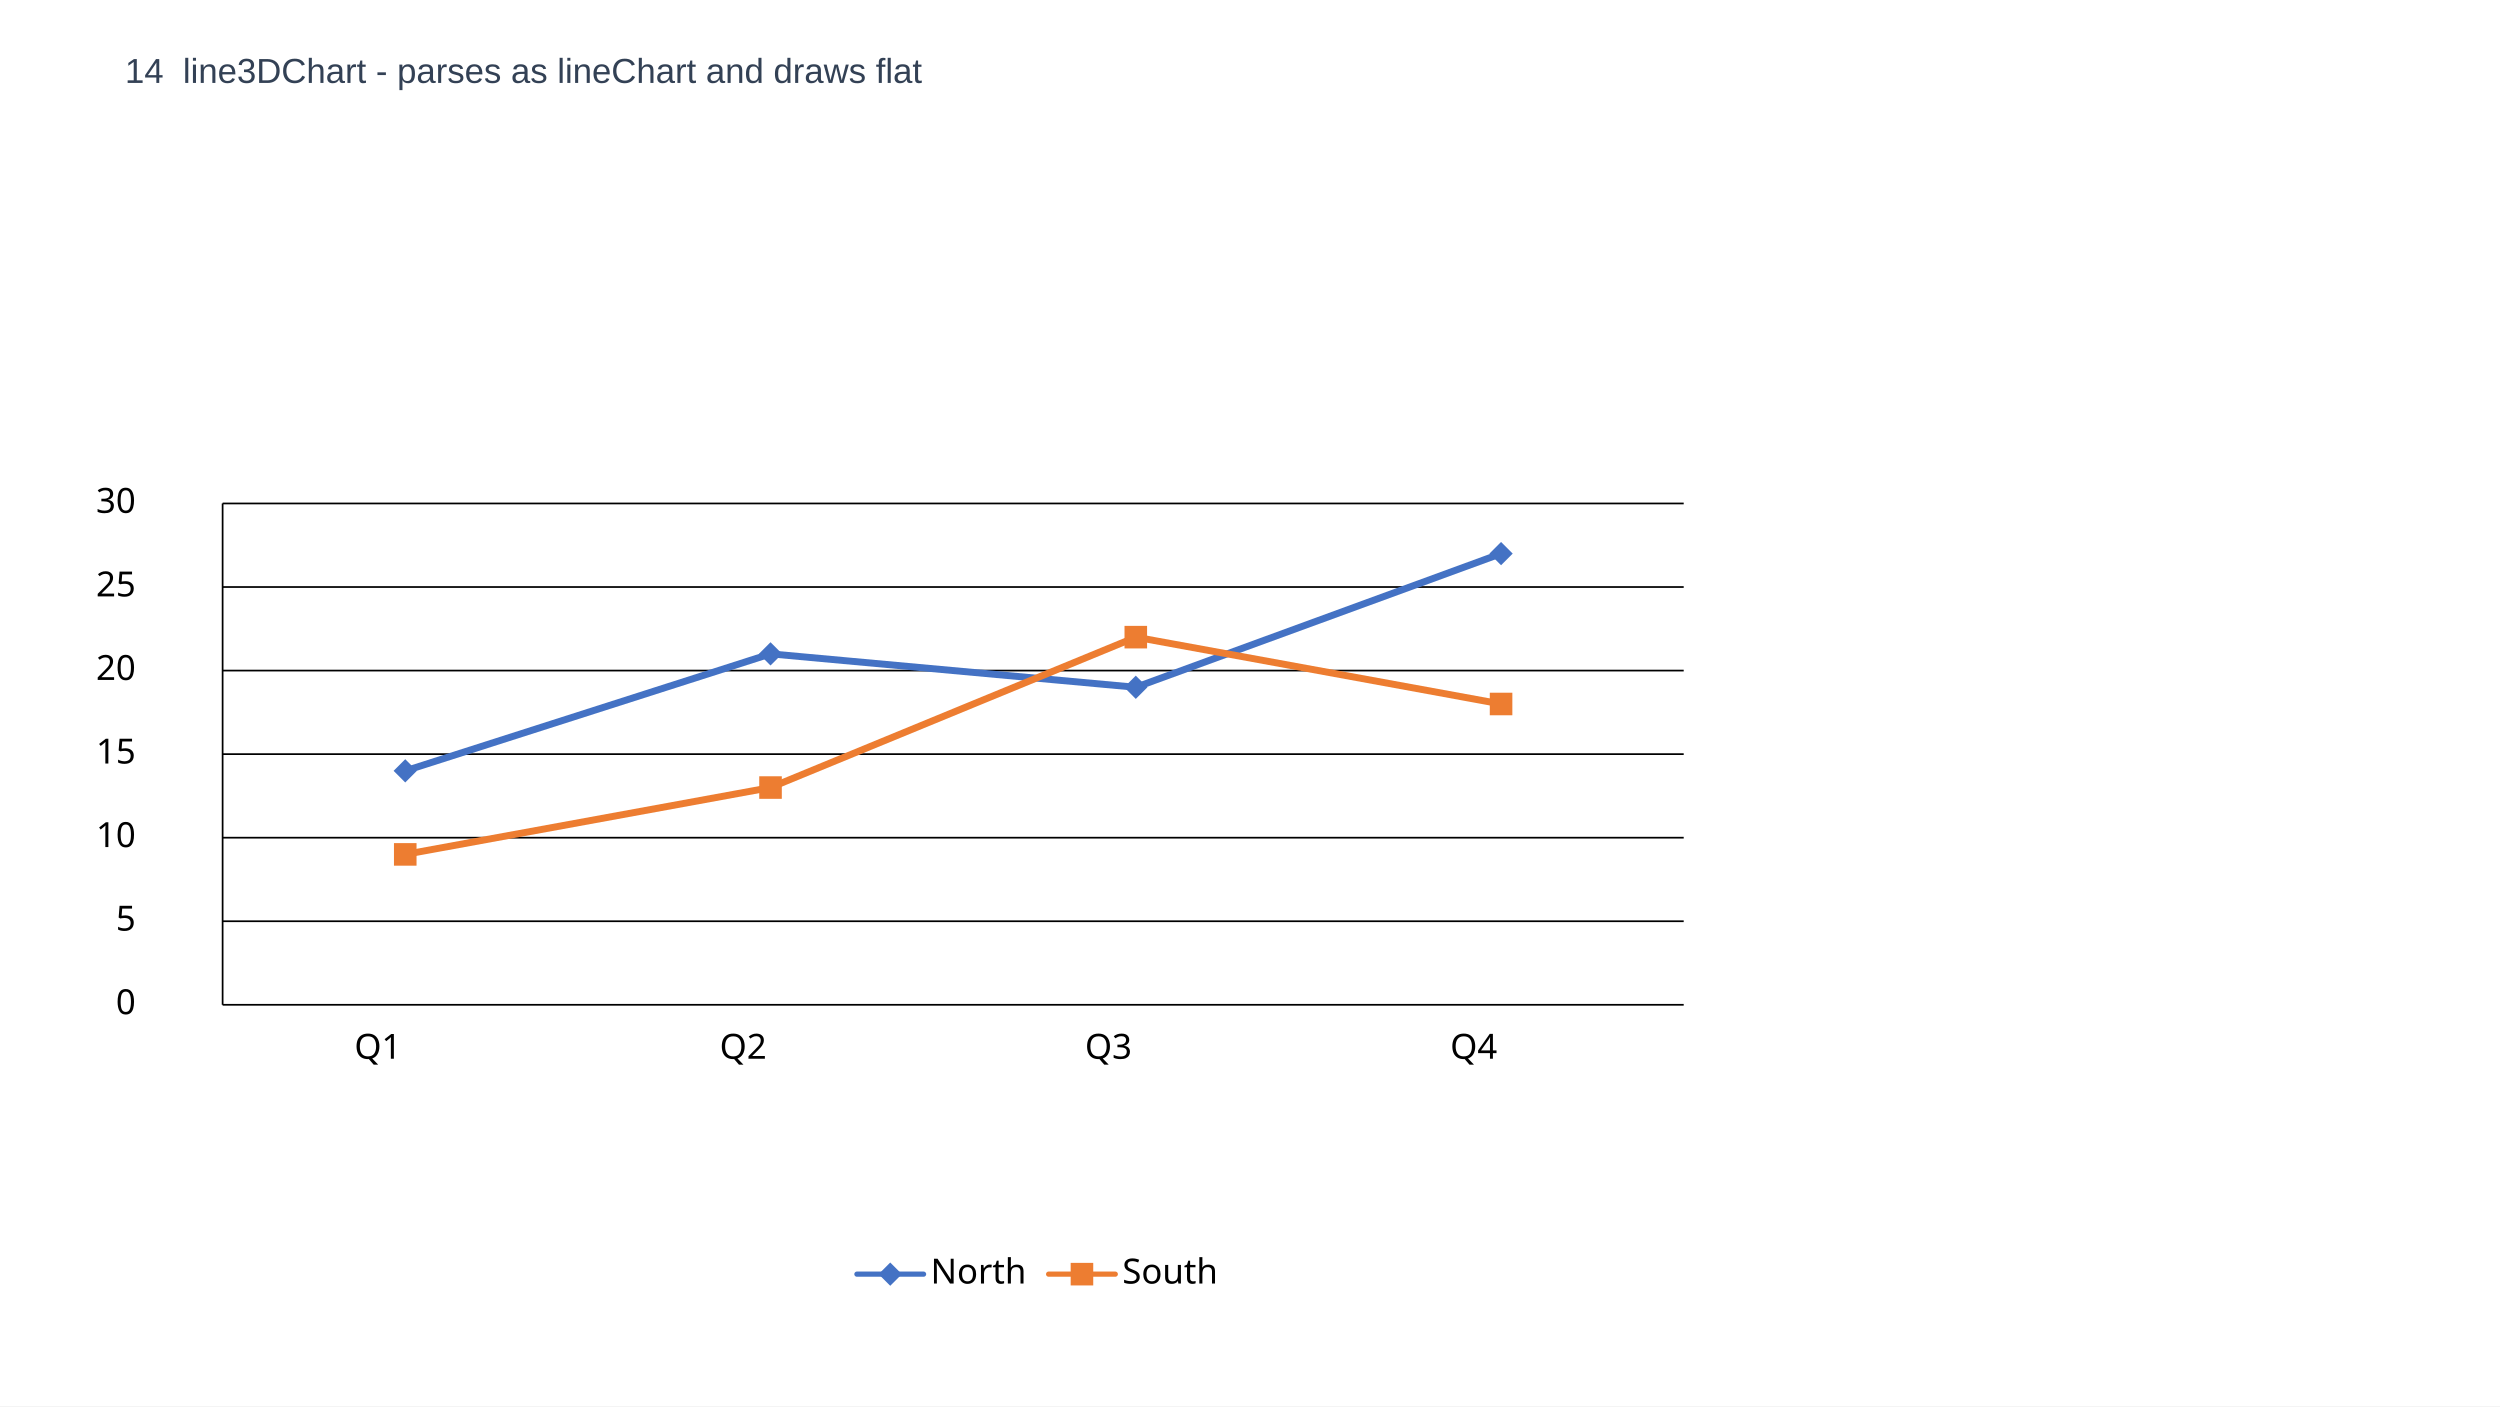
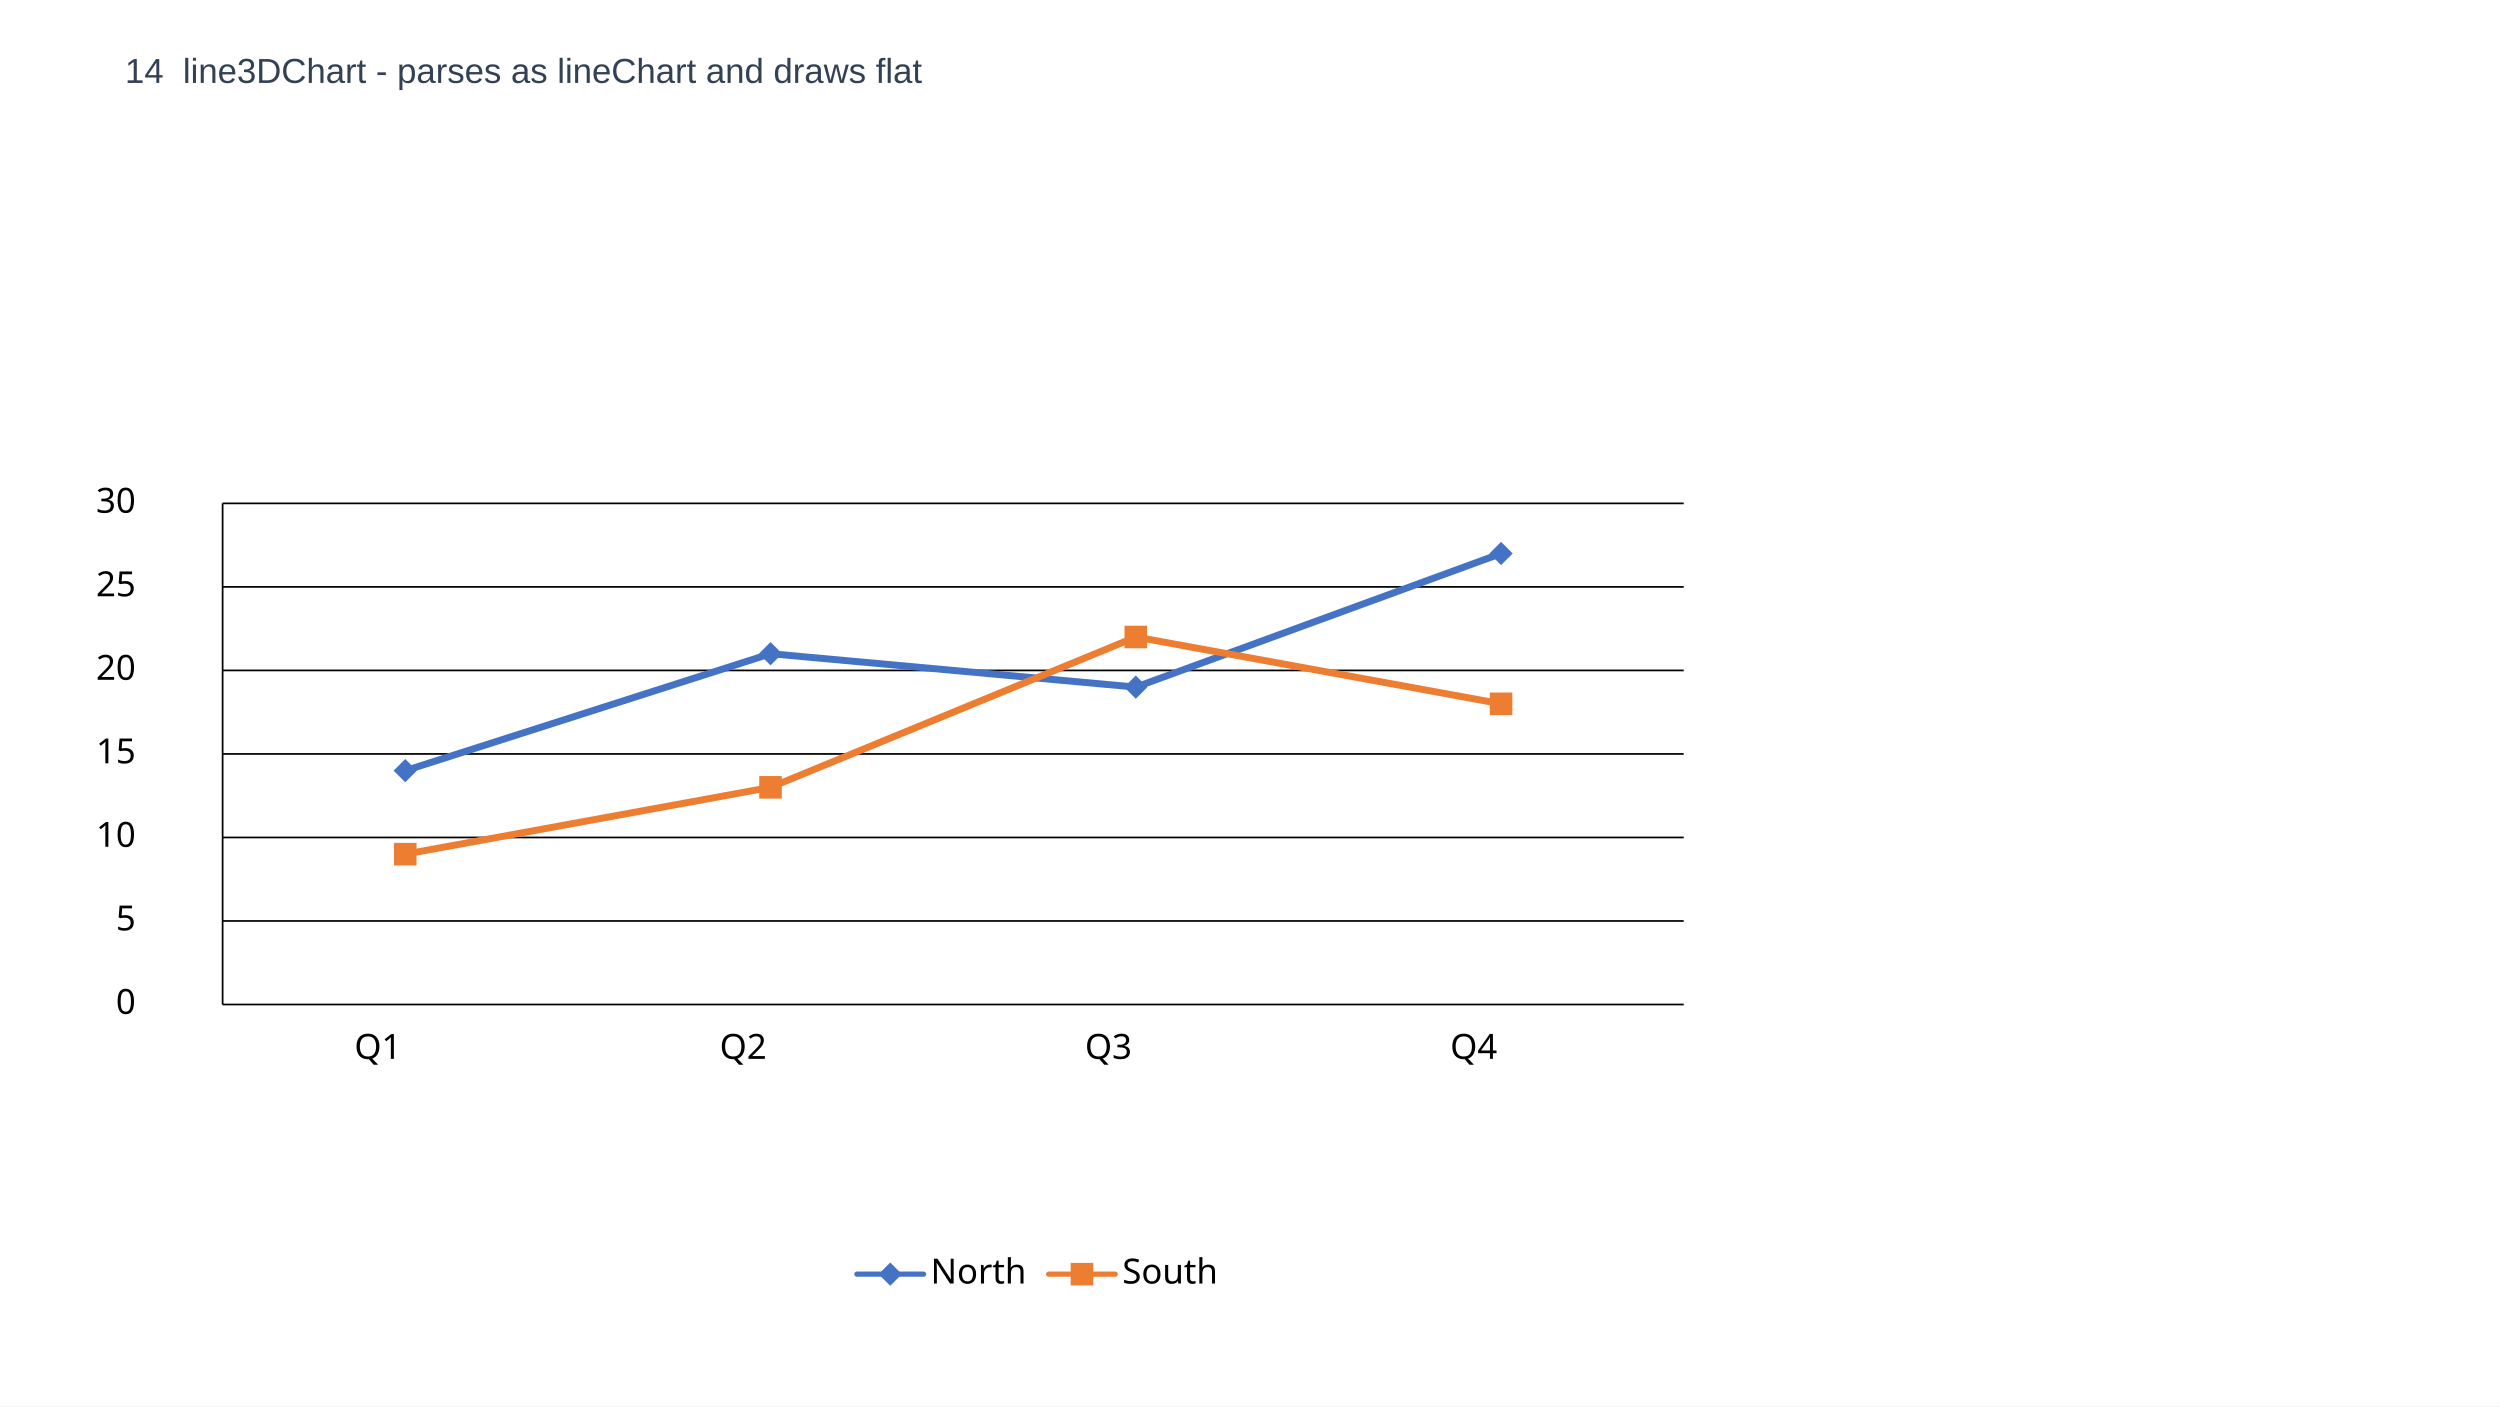
<svg xmlns="http://www.w3.org/2000/svg" viewBox="0 0 960 540" width="960" height="540">
  <rect width="960" height="540" fill="#ffffff" />
  <g role="img" aria-label="Caption" data-pptx-id="269.23" data-pptx-path="0" transform="translate(48, 18.667)">
    <rect fill="none" stroke="none" width="864" height="29.333" />
    <text x="0" y="13.174" xml:space="preserve">
      <tspan x="0" dy="0" text-anchor="start" font-size="13.333" font-family="Arial, Arimo, sans-serif" fill="#334155">14  line3DChart - parses as lineChart and draws flat</tspan>
    </text>
  </g>
  <g role="img" aria-label="line3DChart" data-pptx-id="269.113" data-pptx-path="1" transform="translate(48, 61.333) scale(1, 1) translate(0, 0)">
-     <g transform="translate(37.484, 292.423)">
+     <g transform="translate(37.484, 292.324)">
      <line stroke-width="0.667" stroke="#000000" fill="none" x1="0" y1="0" x2="561.058" y2="0" />
    </g>
-     <g transform="translate(37.484, 260.338)">
+     <g transform="translate(37.484, 260.252)">
      <line stroke-width="0.667" stroke="#000000" fill="none" x1="0" y1="0" x2="561.058" y2="0" />
    </g>
-     <g transform="translate(37.484, 228.252)">
+     <g transform="translate(37.484, 228.179)">
      <line stroke-width="0.667" stroke="#000000" fill="none" x1="0" y1="0" x2="561.058" y2="0" />
    </g>
-     <g transform="translate(37.484, 196.167)">
+     <g transform="translate(37.484, 196.107)">
      <line stroke-width="0.667" stroke="#000000" fill="none" x1="0" y1="0" x2="561.058" y2="0" />
    </g>
-     <g transform="translate(37.484, 164.082)">
+     <g transform="translate(37.484, 164.035)">
      <line stroke-width="0.667" stroke="#000000" fill="none" x1="0" y1="0" x2="561.058" y2="0" />
    </g>
-     <g transform="translate(37.484, 131.997)">
+     <g transform="translate(37.484, 131.962)">
      <line stroke-width="0.667" stroke="#000000" fill="none" x1="0" y1="0" x2="561.058" y2="0" />
    </g>
-     <g transform="translate(107.616, 151.248)">
-       <path fill="none" stroke-width="2" stroke="#4472c4" stroke-linecap="round" d="M 0 62.566 L 105.198 28.877 L 210.397 38.502 L 315.595 0" transform="scale(1.333333, 1.333333)" />
+     <g transform="translate(107.616, 151.206)">
+       <path fill="none" stroke-width="2" stroke="#4472c4" stroke-linecap="round" d="M 0 62.541 L 105.198 28.865 L 210.397 38.487 L 315.595 0" transform="scale(1.333333, 1.333333)" />
    </g>
-     <g transform="translate(103.616, 230.669)">
+     <g transform="translate(103.616, 230.594)">
      <polygon fill="#4472c4" stroke-width="0.667" stroke="#4472c4" points="4,0 8,4 4,8 0,4" />
    </g>
-     <g transform="translate(243.881, 185.75)">
+     <g transform="translate(243.881, 185.692)">
      <polygon fill="#4472c4" stroke-width="0.667" stroke="#4472c4" points="4,0 8,4 4,8 0,4" />
    </g>
-     <g transform="translate(384.145, 198.584)">
+     <g transform="translate(384.145, 198.521)">
      <polygon fill="#4472c4" stroke-width="0.667" stroke="#4472c4" points="4,0 8,4 4,8 0,4" />
    </g>
-     <g transform="translate(524.41, 147.248)">
+     <g transform="translate(524.41, 147.206)">
      <polygon fill="#4472c4" stroke-width="0.667" stroke="#4472c4" points="4,0 8,4 4,8 0,4" />
    </g>
-     <g transform="translate(107.616, 183.333)">
-       <path fill="none" stroke-width="2" stroke="#ed7d31" stroke-linecap="round" d="M 0 62.566 L 105.198 43.315 L 210.397 0 L 315.595 19.251" transform="scale(1.333333, 1.333333)" />
+     <g transform="translate(107.616, 183.278)">
+       <path fill="none" stroke-width="2" stroke="#ed7d31" stroke-linecap="round" d="M 0 62.541 L 105.198 43.298 L 210.397 0 L 315.595 19.243" transform="scale(1.333333, 1.333333)" />
    </g>
-     <g transform="translate(103.616, 262.755)">
+     <g transform="translate(103.616, 262.666)">
      <rect fill="#ed7d31" stroke-width="0.667" stroke="#ed7d31" width="8" height="8" />
    </g>
-     <g transform="translate(243.881, 237.087)">
+     <g transform="translate(243.881, 237.008)">
      <rect fill="#ed7d31" stroke-width="0.667" stroke="#ed7d31" width="8" height="8" />
    </g>
-     <g transform="translate(384.145, 179.333)">
+     <g transform="translate(384.145, 179.278)">
      <rect fill="#ed7d31" stroke-width="0.667" stroke="#ed7d31" width="8" height="8" />
    </g>
-     <g transform="translate(524.41, 205.001)">
+     <g transform="translate(524.41, 204.936)">
      <rect fill="#ed7d31" stroke-width="0.667" stroke="#ed7d31" width="8" height="8" />
    </g>
-     <g transform="translate(37.484, 131.997)">
-       <line stroke-width="0.667" stroke="#000000" fill="none" x1="0" y1="0" x2="0" y2="192.511" />
+     <g transform="translate(37.484, 131.962)">
+       <line stroke-width="0.667" stroke="#000000" fill="none" x1="0" y1="0" x2="0" y2="192.434" />
    </g>
-     <g transform="translate(37.484, 324.508)">
+     <g transform="translate(37.484, 324.396)">
      <line stroke-width="0.667" stroke="#000000" fill="none" x1="0" y1="0" x2="561.058" y2="0" />
    </g>
-     <g transform="translate(0, 315.864)">
+     <g transform="translate(0, 315.753)">
      <rect fill="none" stroke="none" width="25.128" height="24.414" />
      <text x="0" y="12.243" xml:space="preserve">
        <tspan x="25.128" dy="0" text-anchor="end" font-size="13.333" font-family="Aptos, Carlito, sans-serif" fill="#000000">0</tspan>
      </text>
    </g>
-     <g transform="translate(0, 283.779)">
+     <g transform="translate(0, 283.681)">
      <rect fill="none" stroke="none" width="25.128" height="24.414" />
      <text x="0" y="12.243" xml:space="preserve">
        <tspan x="25.128" dy="0" text-anchor="end" font-size="13.333" font-family="Aptos, Carlito, sans-serif" fill="#000000">5</tspan>
      </text>
    </g>
-     <g transform="translate(0, 251.694)">
+     <g transform="translate(0, 251.608)">
      <rect fill="none" stroke="none" width="25.128" height="24.414" />
      <text x="0" y="12.243" xml:space="preserve">
        <tspan x="25.128" dy="0" text-anchor="end" font-size="13.333" font-family="Aptos, Carlito, sans-serif" fill="#000000">10</tspan>
      </text>
    </g>
-     <g transform="translate(0, 219.609)">
+     <g transform="translate(0, 219.536)">
      <rect fill="none" stroke="none" width="25.128" height="24.414" />
      <text x="0" y="12.243" xml:space="preserve">
        <tspan x="25.128" dy="0" text-anchor="end" font-size="13.333" font-family="Aptos, Carlito, sans-serif" fill="#000000">15</tspan>
      </text>
    </g>
-     <g transform="translate(0, 187.524)">
+     <g transform="translate(0, 187.463)">
      <rect fill="none" stroke="none" width="25.128" height="24.414" />
      <text x="0" y="12.243" xml:space="preserve">
        <tspan x="25.128" dy="0" text-anchor="end" font-size="13.333" font-family="Aptos, Carlito, sans-serif" fill="#000000">20</tspan>
      </text>
    </g>
-     <g transform="translate(0, 155.439)">
+     <g transform="translate(0, 155.391)">
      <rect fill="none" stroke="none" width="25.128" height="24.414" />
      <text x="0" y="12.243" xml:space="preserve">
        <tspan x="25.128" dy="0" text-anchor="end" font-size="13.333" font-family="Aptos, Carlito, sans-serif" fill="#000000">25</tspan>
      </text>
    </g>
-     <g transform="translate(0, 123.354)">
+     <g transform="translate(0, 123.319)">
      <rect fill="none" stroke="none" width="25.128" height="24.414" />
      <text x="0" y="12.243" xml:space="preserve">
        <tspan x="25.128" dy="0" text-anchor="end" font-size="13.333" font-family="Aptos, Carlito, sans-serif" fill="#000000">30</tspan>
      </text>
    </g>
-     <g transform="translate(37.484, 332.984)">
+     <g transform="translate(37.484, 333.019)">
      <rect fill="none" stroke="none" width="140.264" height="24.414" />
      <text x="0" y="12.243" xml:space="preserve">
        <tspan x="70.132" dy="0" text-anchor="middle" font-size="13.333" font-family="Aptos, Carlito, sans-serif" fill="#000000">Q1</tspan>
      </text>
    </g>
-     <g transform="translate(177.749, 332.984)">
+     <g transform="translate(177.749, 333.019)">
      <rect fill="none" stroke="none" width="140.264" height="24.414" />
      <text x="0" y="12.243" xml:space="preserve">
        <tspan x="70.132" dy="0" text-anchor="middle" font-size="13.333" font-family="Aptos, Carlito, sans-serif" fill="#000000">Q2</tspan>
      </text>
    </g>
-     <g transform="translate(318.013, 332.984)">
+     <g transform="translate(318.013, 333.019)">
      <rect fill="none" stroke="none" width="140.264" height="24.414" />
      <text x="0" y="12.243" xml:space="preserve">
        <tspan x="70.132" dy="0" text-anchor="middle" font-size="13.333" font-family="Aptos, Carlito, sans-serif" fill="#000000">Q3</tspan>
      </text>
    </g>
-     <g transform="translate(458.277, 332.984)">
+     <g transform="translate(458.277, 333.019)">
      <rect fill="none" stroke="none" width="140.264" height="24.414" />
      <text x="0" y="12.243" xml:space="preserve">
        <tspan x="70.132" dy="0" text-anchor="middle" font-size="13.333" font-family="Aptos, Carlito, sans-serif" fill="#000000">Q4</tspan>
      </text>
    </g>
    <g transform="translate(281.053, 427.943)">
      <line stroke-width="2" stroke="#4472c4" stroke-linecap="round" fill="none" x1="0" y1="0" x2="25.6" y2="0" />
    </g>
    <g transform="translate(289.853, 423.943)">
      <polygon fill="#4472c4" stroke-width="0.667" stroke="#4472c4" points="4,0 8,4 4,8 0,4" />
    </g>
    <g transform="translate(309.353, 419.3)">
      <rect fill="none" stroke="none" width="46.224" height="24.414" />
      <text x="0" y="12.243" xml:space="preserve">
        <tspan x="0" dy="0" text-anchor="start" font-size="13.333" font-family="Aptos, Carlito, sans-serif" fill="#000000">North</tspan>
      </text>
    </g>
    <g transform="translate(354.67, 427.943)">
      <line stroke-width="2" stroke="#ed7d31" stroke-linecap="round" fill="none" x1="0" y1="0" x2="25.6" y2="0" />
    </g>
    <g transform="translate(363.47, 423.943)">
      <rect fill="#ed7d31" stroke-width="0.667" stroke="#ed7d31" width="8" height="8" />
    </g>
    <g transform="translate(382.97, 419.3)">
      <rect fill="none" stroke="none" width="47.344" height="24.414" />
      <text x="0" y="12.243" xml:space="preserve">
        <tspan x="0" dy="0" text-anchor="start" font-size="13.333" font-family="Aptos, Carlito, sans-serif" fill="#000000">South</tspan>
      </text>
    </g>
  </g>
</svg>
